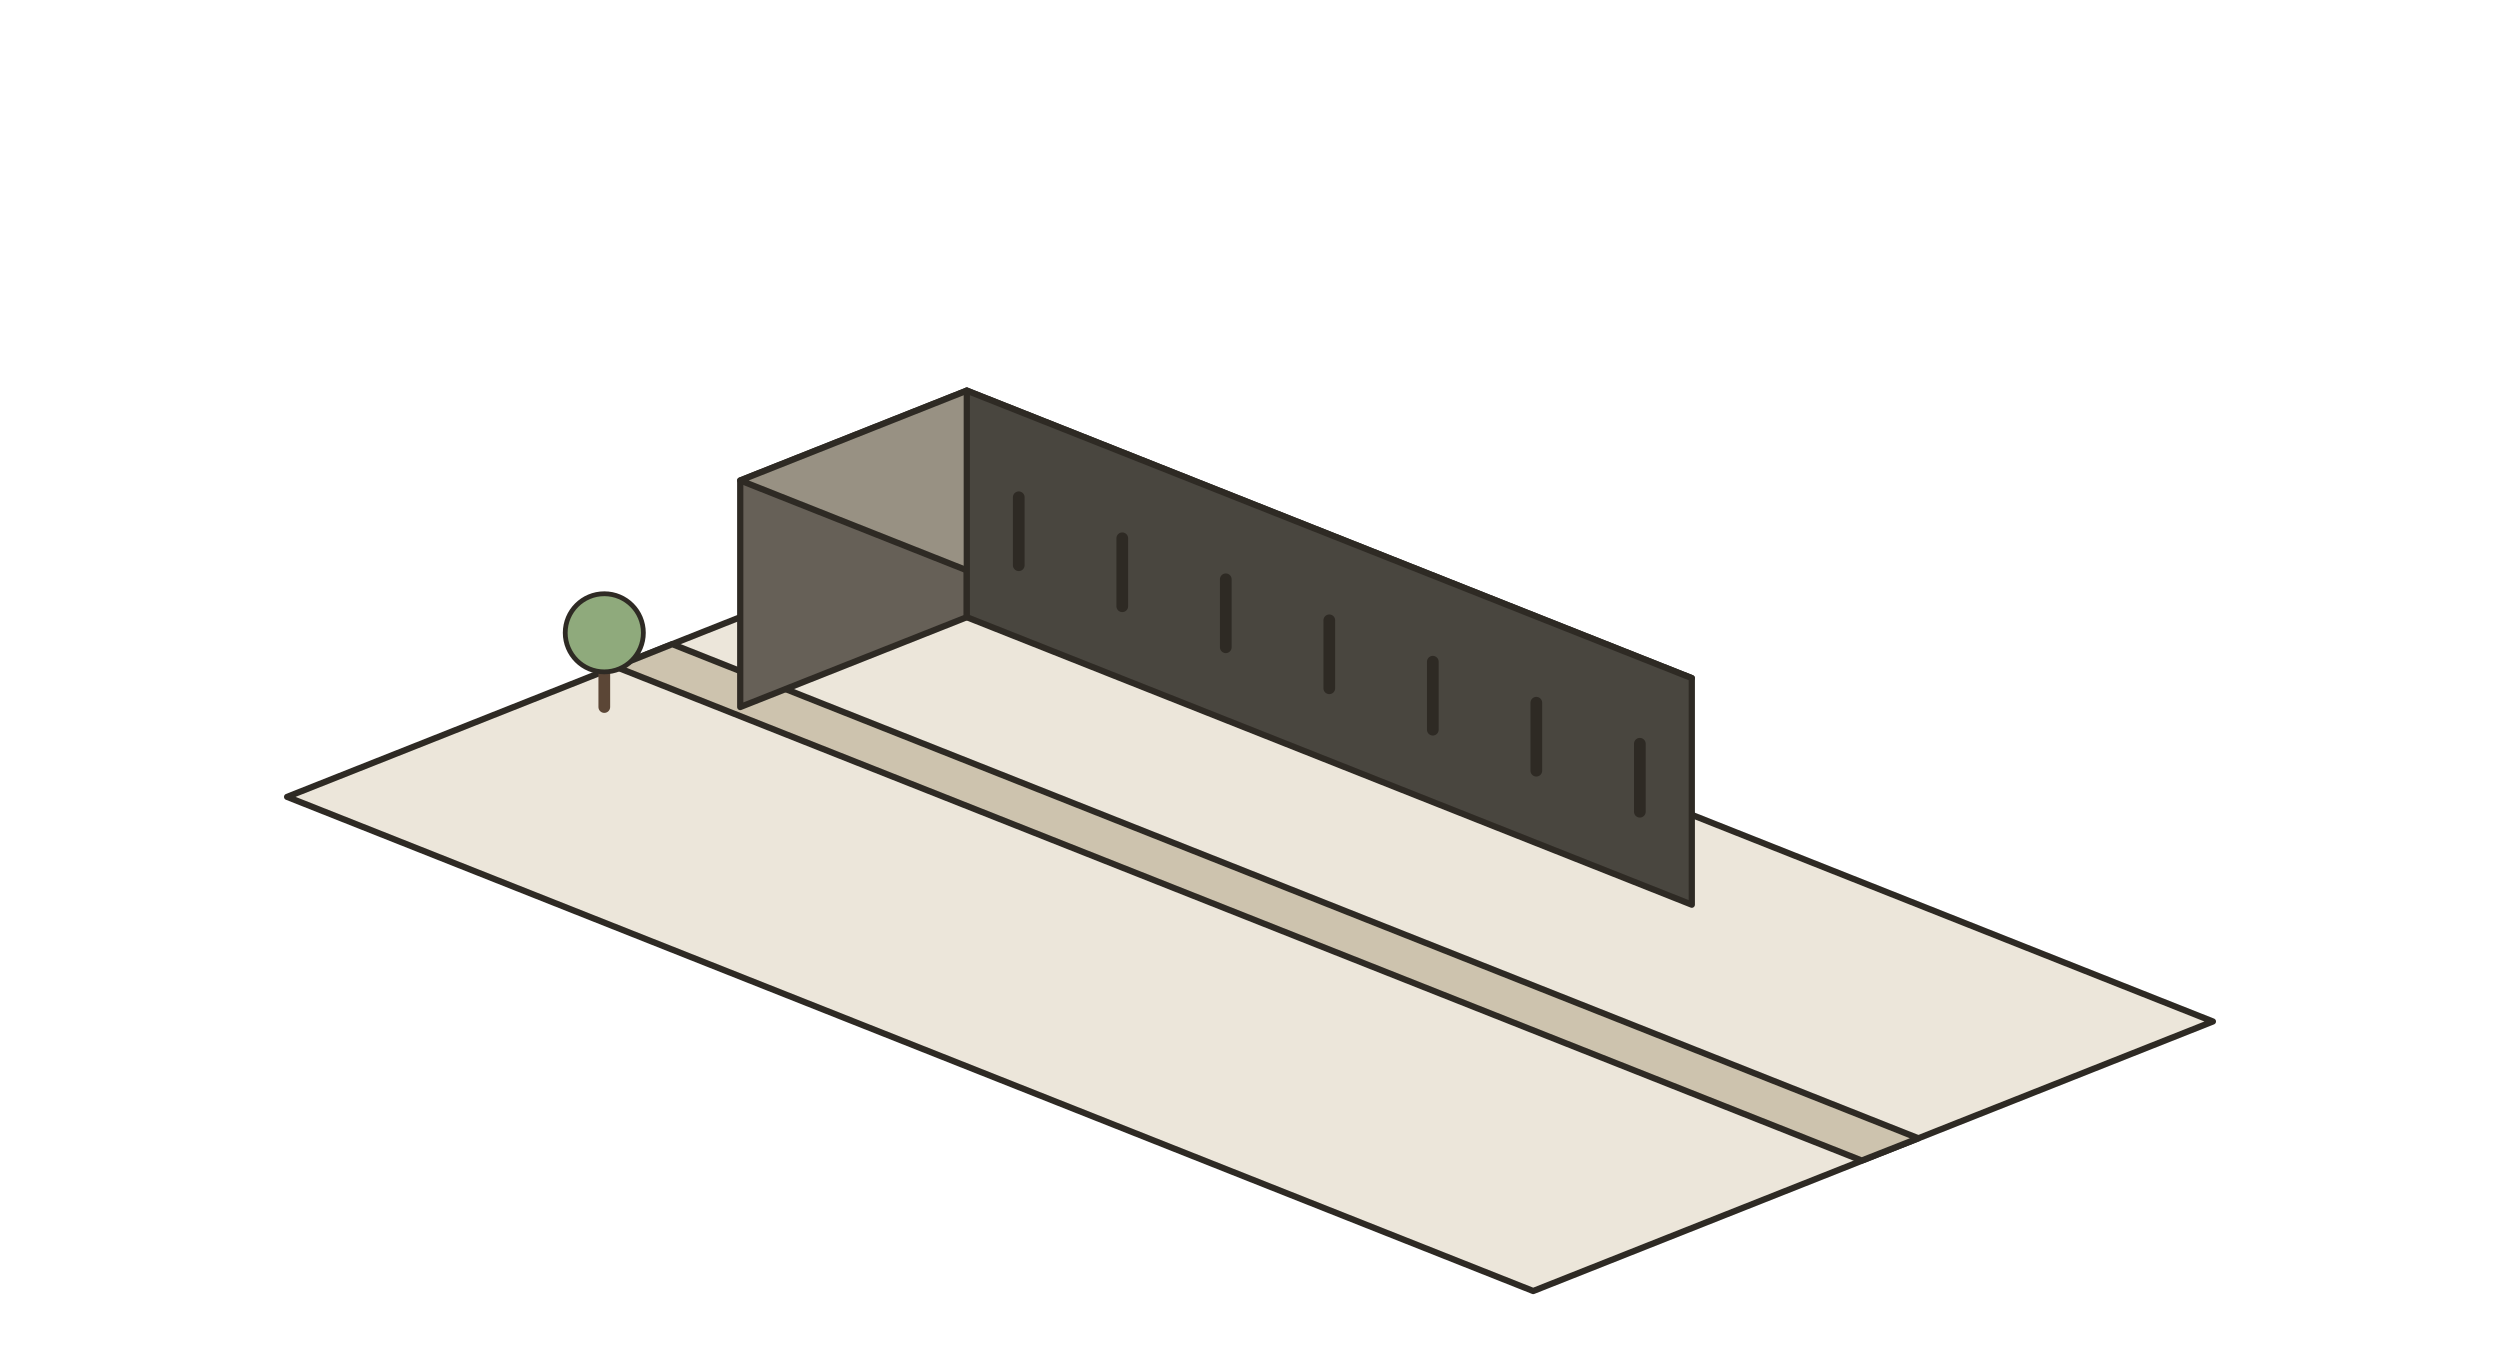
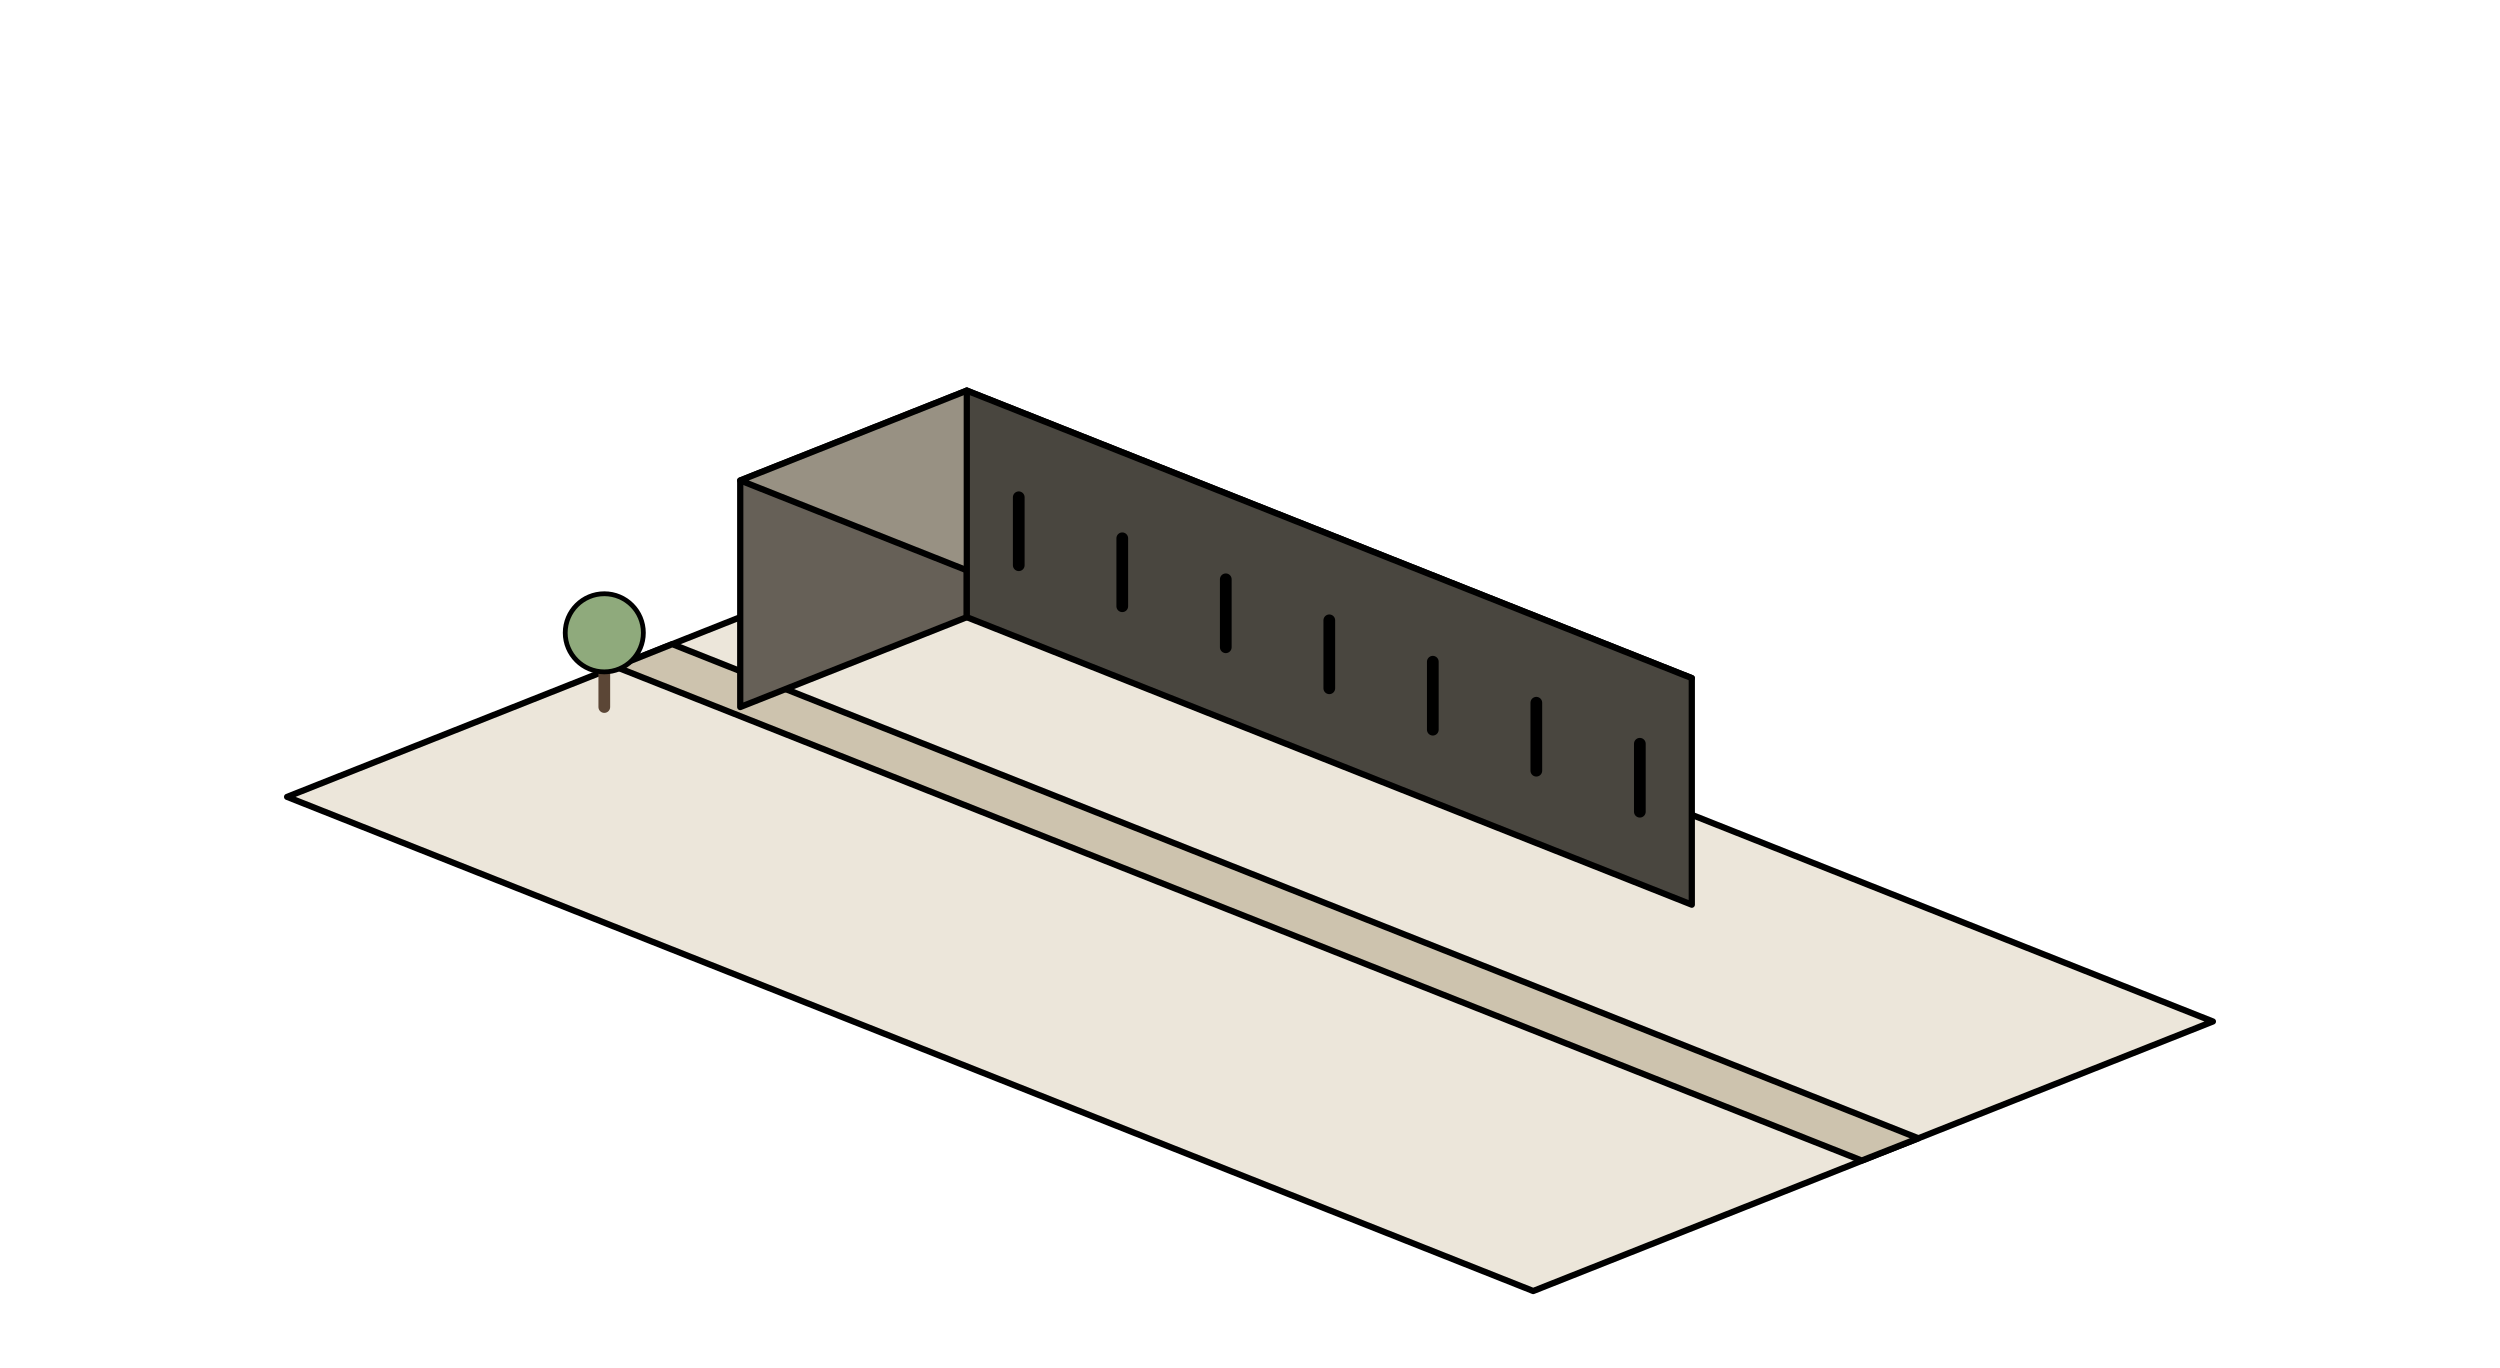
<svg xmlns="http://www.w3.org/2000/svg" width="640" height="350" viewBox="0 0 640 350" role="img" aria-labelledby="modell-kontext-title">
-   <polygon points="247.5,135.0 566.5,261.5 392.5,330.5 73.5,204.0" fill="#ece6da" stroke="#2e2a24" stroke-width="1.6" stroke-linejoin="round" />
-   <polygon points="172.1,164.9 491.1,291.4 476.6,297.1 157.6,170.7" fill="#cdc3ae" stroke="#2e2a24" stroke-width="1.6" stroke-linejoin="round" />
-   <polygon points="247.5,100.0 189.5,123.0 189.5,181.0 247.5,158.0" fill="#666057" stroke="#2e2a24" stroke-width="1.6" stroke-linejoin="round" />
-   <polygon points="247.5,100.0 433.1,173.6 375.1,196.6 189.5,123.0" fill="#989183" stroke="#2e2a24" stroke-width="1.6" stroke-linejoin="round" />
-   <polygon points="247.5,100.0 433.1,173.6 433.1,231.6 247.5,158.0" fill="#49463f" stroke="#2e2a24" stroke-width="1.6" stroke-linejoin="round" />
-   <line x1="260.8" y1="144.7" x2="260.8" y2="127.3" stroke="#2e2a24" stroke-width="3" stroke-linecap="round" />
-   <line x1="287.3" y1="155.2" x2="287.3" y2="137.8" stroke="#2e2a24" stroke-width="3" stroke-linecap="round" />
-   <line x1="313.8" y1="165.7" x2="313.8" y2="148.3" stroke="#2e2a24" stroke-width="3" stroke-linecap="round" />
-   <line x1="340.3" y1="176.2" x2="340.3" y2="158.8" stroke="#2e2a24" stroke-width="3" stroke-linecap="round" />
-   <line x1="366.8" y1="186.8" x2="366.8" y2="169.4" stroke="#2e2a24" stroke-width="3" stroke-linecap="round" />
-   <line x1="393.3" y1="197.3" x2="393.3" y2="179.9" stroke="#2e2a24" stroke-width="3" stroke-linecap="round" />
-   <line x1="419.8" y1="207.8" x2="419.8" y2="190.4" stroke="#2e2a24" stroke-width="3" stroke-linecap="round" />
+   <polygon points="247.5,135.0 566.5,261.5 392.5,330.5 73.5,204.0" fill="#ece6da" stroke="currentColor" stroke-width="1.6" stroke-linejoin="round" />
+   <polygon points="172.1,164.9 491.1,291.4 476.6,297.1 157.6,170.7" fill="#cdc3ae" stroke="currentColor" stroke-width="1.6" stroke-linejoin="round" />
+   <polygon points="247.5,100.0 189.5,123.0 189.5,181.0 247.5,158.0" fill="#666057" stroke="currentColor" stroke-width="1.6" stroke-linejoin="round" />
+   <polygon points="247.5,100.0 433.1,173.6 375.1,196.6 189.5,123.0" fill="#989183" stroke="currentColor" stroke-width="1.6" stroke-linejoin="round" />
+   <polygon points="247.5,100.0 433.1,173.6 433.1,231.6 247.5,158.0" fill="#49463f" stroke="currentColor" stroke-width="1.6" stroke-linejoin="round" />
+   <line x1="260.8" y1="144.7" x2="260.8" y2="127.3" stroke="currentColor" stroke-width="3" stroke-linecap="round" />
+   <line x1="287.3" y1="155.2" x2="287.3" y2="137.8" stroke="currentColor" stroke-width="3" stroke-linecap="round" />
+   <line x1="313.8" y1="165.7" x2="313.8" y2="148.3" stroke="currentColor" stroke-width="3" stroke-linecap="round" />
+   <line x1="340.3" y1="176.2" x2="340.3" y2="158.8" stroke="currentColor" stroke-width="3" stroke-linecap="round" />
+   <line x1="366.8" y1="186.8" x2="366.8" y2="169.4" stroke="currentColor" stroke-width="3" stroke-linecap="round" />
+   <line x1="393.3" y1="197.3" x2="393.3" y2="179.9" stroke="currentColor" stroke-width="3" stroke-linecap="round" />
+   <line x1="419.8" y1="207.8" x2="419.8" y2="190.4" stroke="currentColor" stroke-width="3" stroke-linecap="round" />
  <line x1="154.7" y1="181.0" x2="154.7" y2="171.0" stroke="#5b4636" stroke-width="3" stroke-linecap="round" />
-   <circle cx="154.7" cy="162.0" r="10" fill="#8faa7c" stroke="#2e2a24" stroke-width="1.23" />
+   <circle cx="154.7" cy="162.0" r="10" fill="#8faa7c" stroke="currentColor" stroke-width="1.23" />
</svg>
